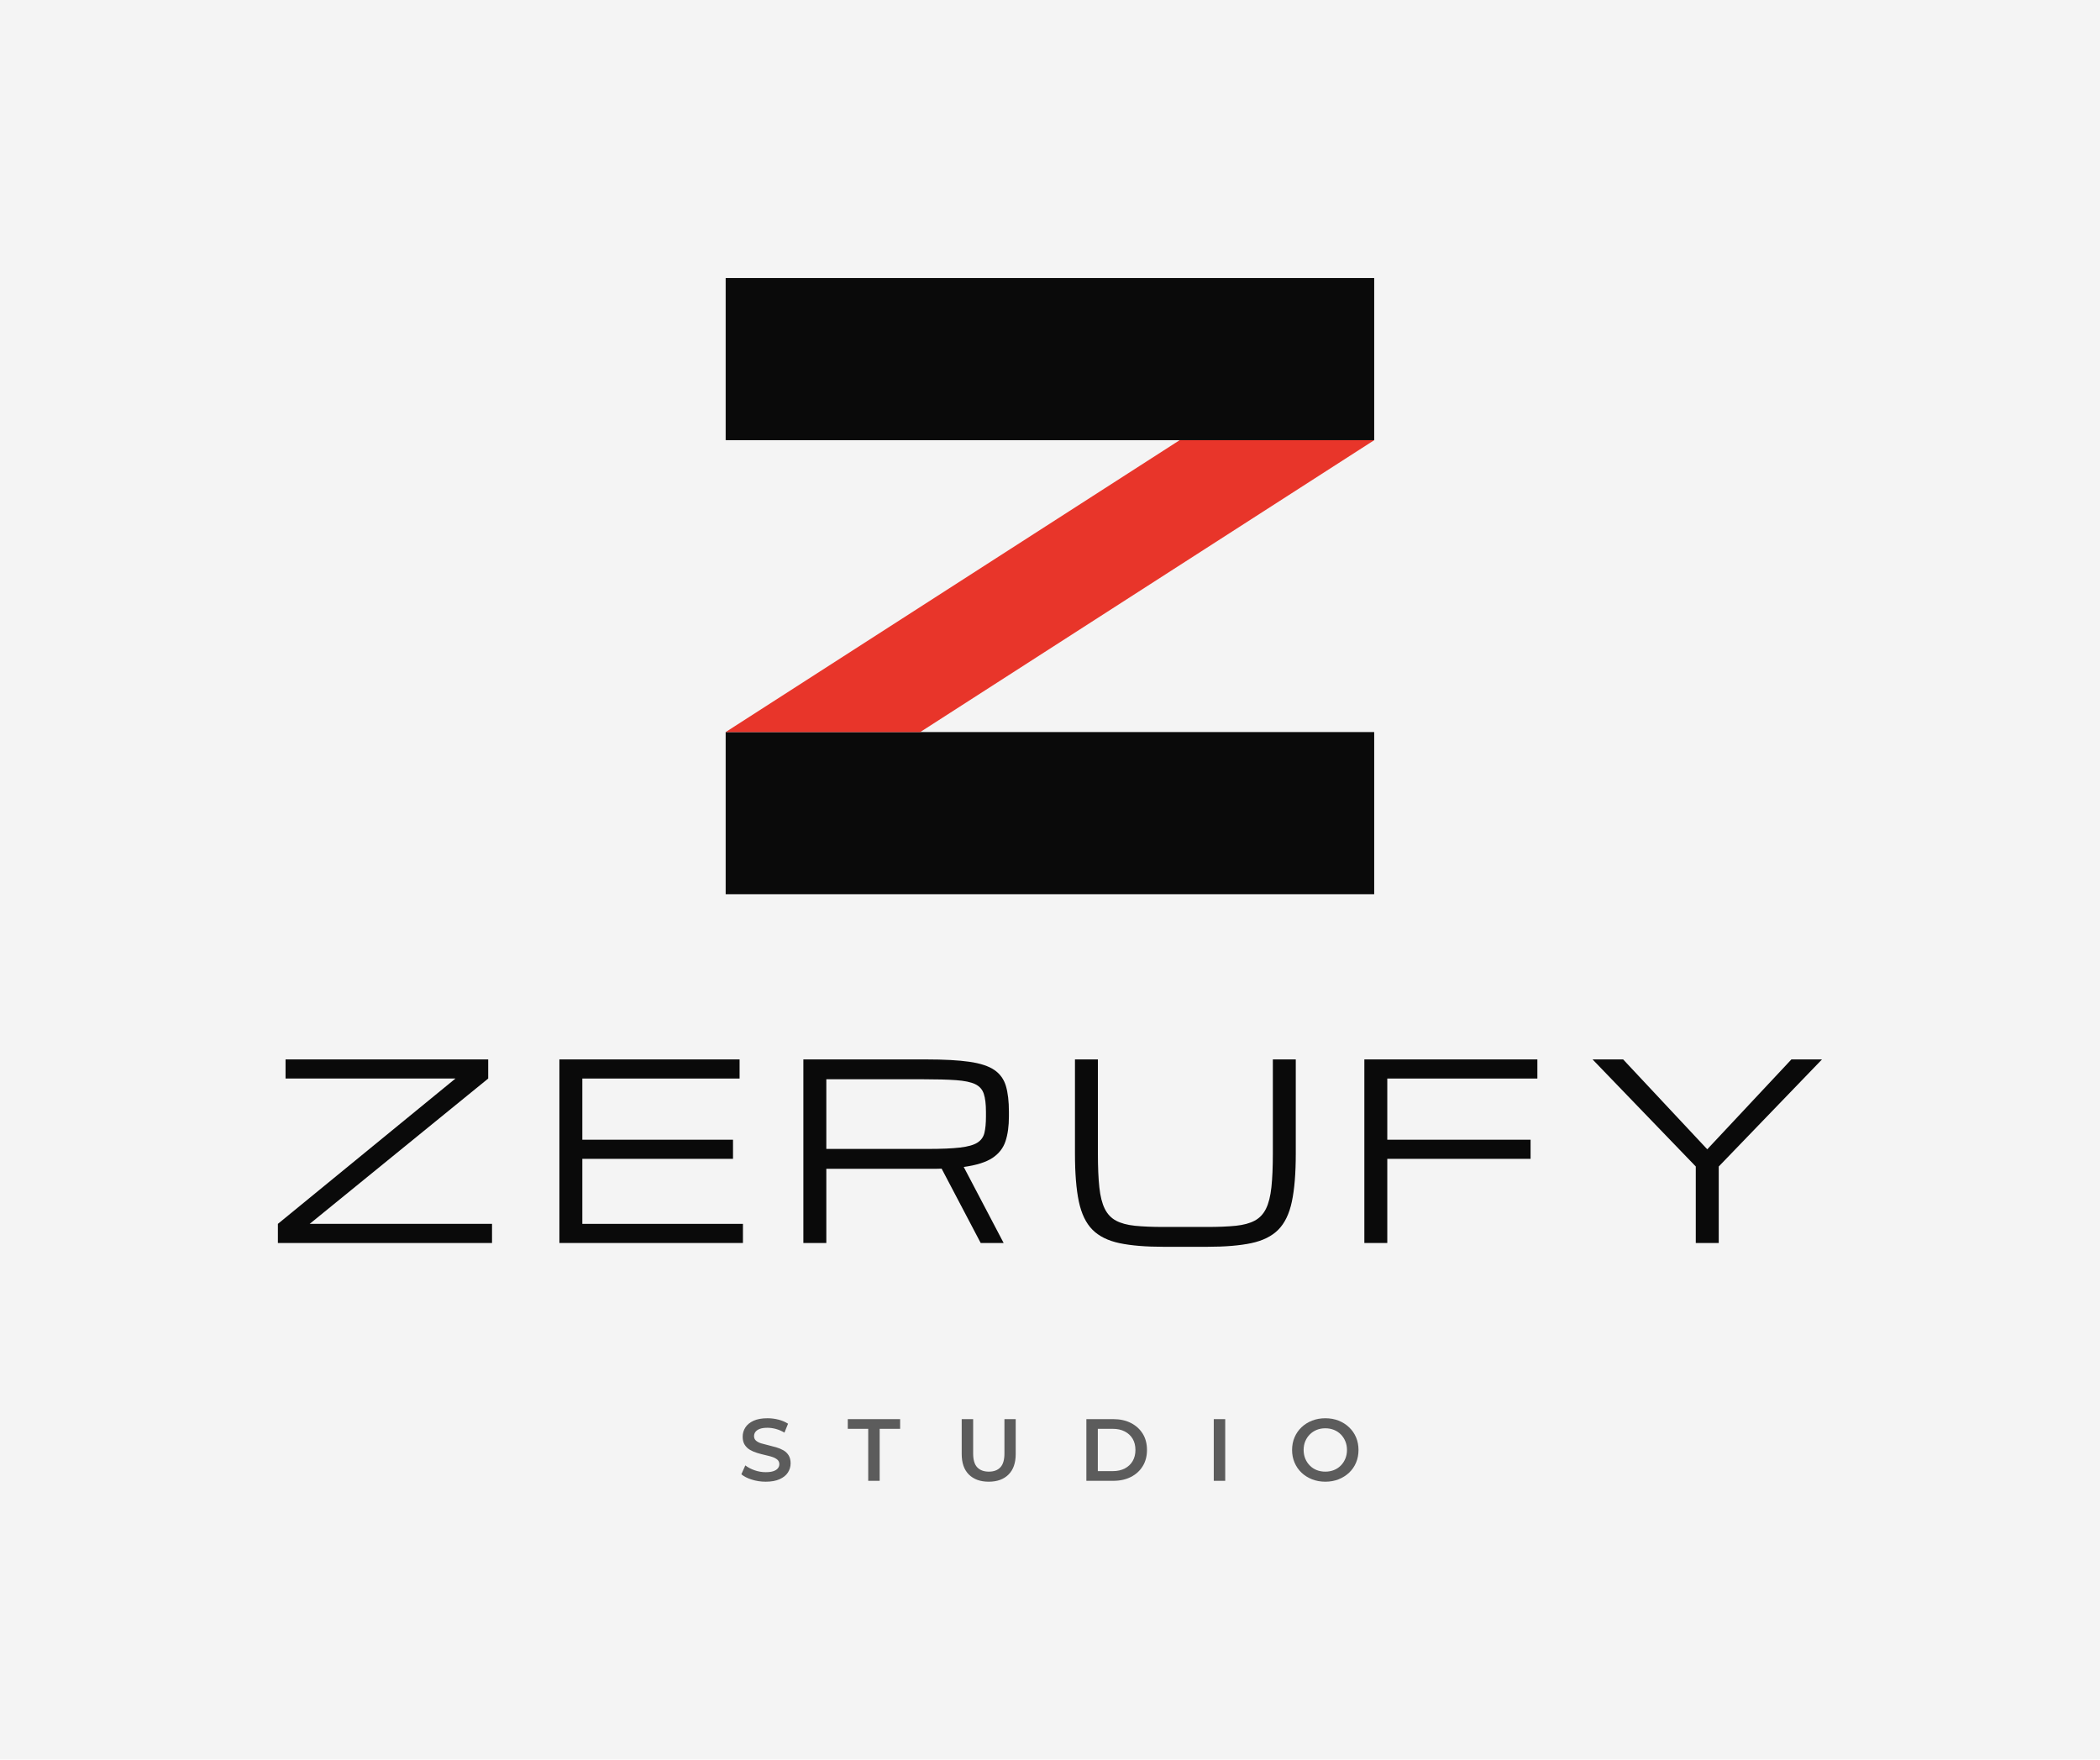
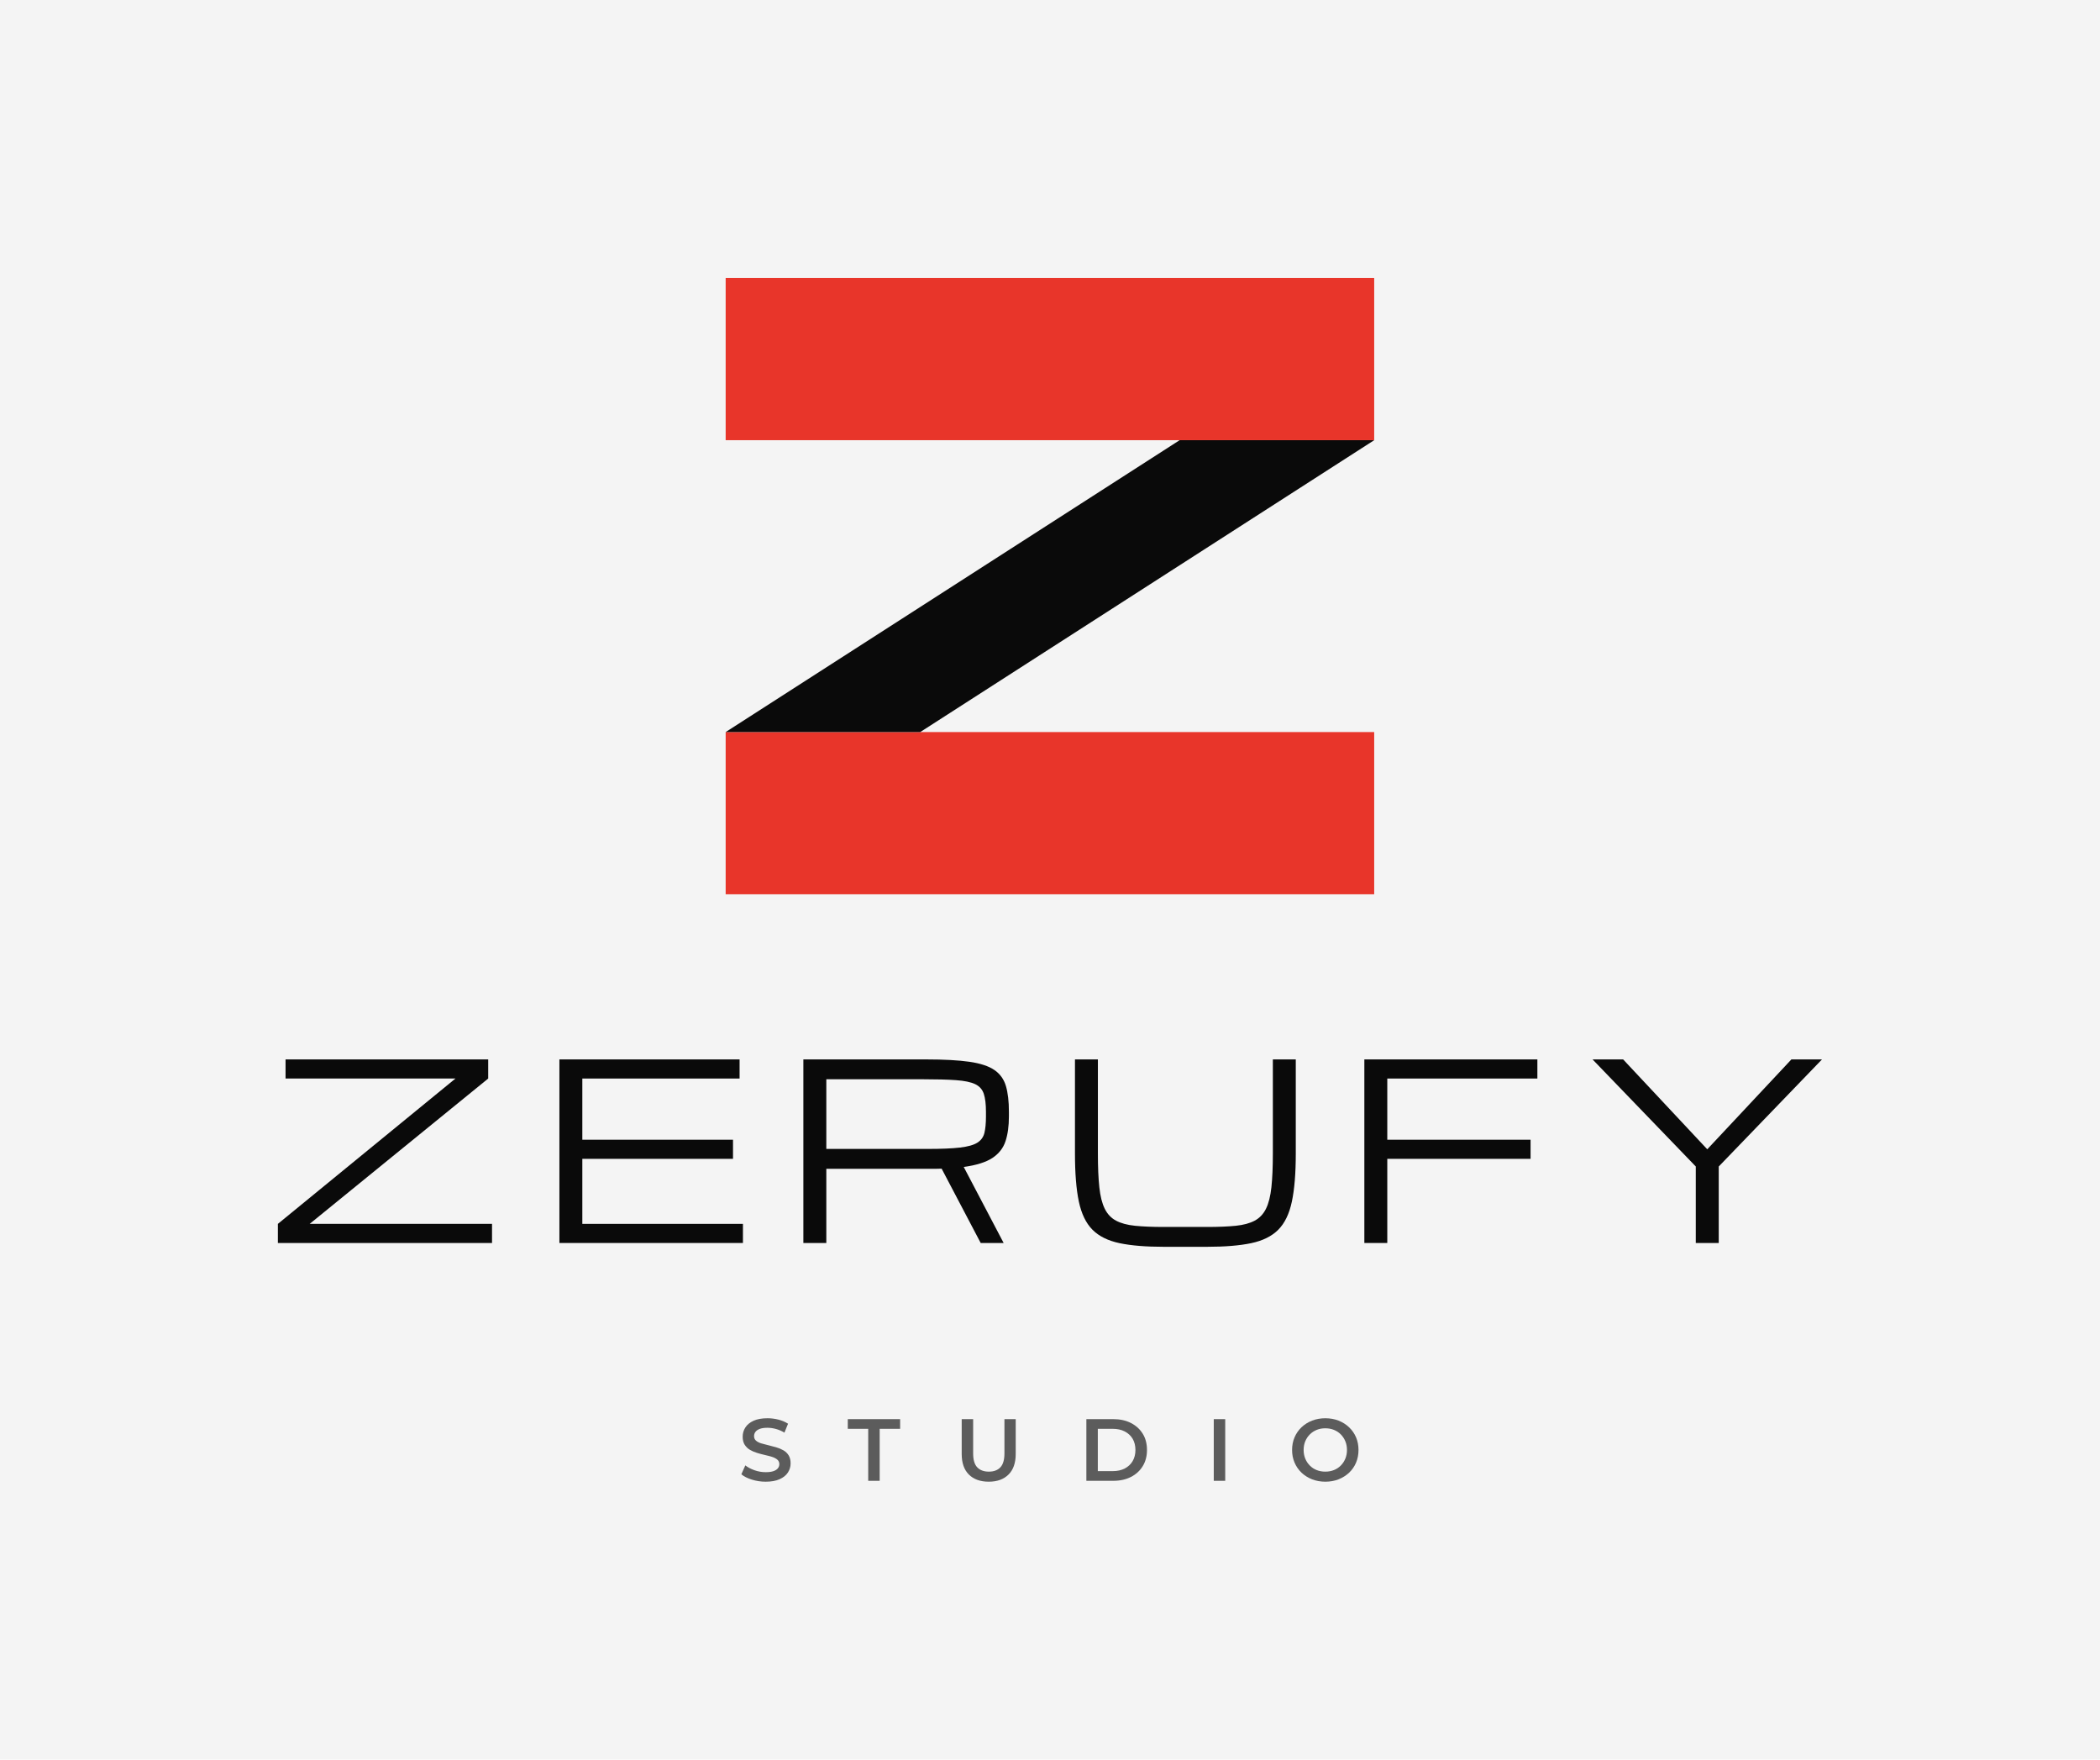
<svg xmlns="http://www.w3.org/2000/svg" viewBox="-107.3 -113.6 858.1 718.9">
  <rect x="-107.3" y="-113.6" width="858.1" height="718.9" fill="#f4f4f4" />
-   <rect x="189.22" y="0.00" width="265.00" height="66.25" fill="#0a0a0a" />
-   <rect x="189.22" y="185.50" width="265.00" height="66.25" fill="#0a0a0a" />
-   <polygon points="374.72,66.25 454.22,66.25 268.72,185.50 189.22,185.50" fill="#e8352a" />
+   <rect x="189.22" y="0.00" width="265.00" height="66.25" fill="#e8352a" />
+   <rect x="189.22" y="185.50" width="265.00" height="66.25" fill="#e8352a" />
+   <polygon points="374.72,66.25 454.22,66.25 268.72,185.50 189.22,185.50" fill="#0a0a0a" />
  <path d="M6.25 394.25V386.44L78.81 327.06H9.38V319.25H92.19V327.06L19.24 386.44H93.75V394.25Z" fill="#0a0a0a" />
  <path d="M121.28 394.25V319.25H194.91V327.06H130.65V352.06H192.22V359.87H130.65V386.44H196.28V394.25Z" fill="#0a0a0a" />
  <path d="M220.97 319.25H271.17Q282.15 319.25 288.87 320.22Q295.58 321.2 299.05 323.59Q302.52 325.99 303.74 330.14Q304.96 334.29 304.96 340.63V342.59Q304.96 348.45 303.57 352.67Q302.17 356.89 298.22 359.51Q294.26 362.12 286.5 363.19L302.81 394.25H293.43L277.47 363.88Q276.49 363.93 275.44 363.93Q274.39 363.93 273.27 363.93H230.35V394.25H220.97ZM230.35 355.82H271.8Q280.15 355.82 284.96 355.26Q289.77 354.7 292.04 353.28Q294.31 351.87 294.95 349.28Q295.58 346.69 295.58 342.59V340.63Q295.58 336 294.7 333.31Q293.82 330.62 291.19 329.36Q288.55 328.09 283.33 327.72Q278.1 327.35 269.36 327.35H230.35Z" fill="#0a0a0a" />
  <path d="M368.23 395.81Q357.24 395.81 350.16 394.32Q343.08 392.83 339.1 388.83Q335.12 384.82 333.53 377.3Q331.95 369.79 331.95 357.72V319.25H341.32V357.72Q341.32 366.03 341.91 371.49Q342.49 376.96 344.11 380.23Q345.72 383.51 348.72 385.12Q351.72 386.73 356.51 387.22Q361.29 387.7 368.23 387.7H385.9Q392.88 387.7 397.65 387.22Q402.41 386.73 405.41 385.12Q408.41 383.51 410.02 380.23Q411.63 376.96 412.22 371.49Q412.81 366.03 412.81 357.72V319.25H422.18V357.72Q422.18 369.79 420.59 377.3Q419.01 384.82 415.03 388.83Q411.05 392.83 403.97 394.32Q396.89 395.81 385.9 395.81Z" fill="#0a0a0a" />
  <path d="M450.2 394.25V319.25H520.9V327.06H459.57V352.06H518.12V359.87H459.57V394.25Z" fill="#0a0a0a" />
  <path d="M585.63 394.25V363L543.45 319.25H555.95L590.32 355.97L624.7 319.25H637.2L595.01 363V394.25Z" fill="#0a0a0a" />
  <path d="M205.57 491.78Q202.62 491.78 199.92 490.93Q197.22 490.09 195.63 488.75L197.25 485.12Q198.77 486.31 201 487.1Q203.23 487.89 205.57 487.89Q207.55 487.89 208.77 487.46Q210 487.03 210.57 486.29Q211.15 485.55 211.15 484.61Q211.15 483.46 210.32 482.76Q209.49 482.06 208.18 481.64Q206.87 481.23 205.26 480.87Q203.66 480.51 202.06 480.02Q200.46 479.54 199.14 478.76Q197.83 477.99 197 476.69Q196.17 475.4 196.17 473.38Q196.17 471.33 197.27 469.62Q198.37 467.91 200.62 466.88Q202.87 465.86 206.33 465.86Q208.59 465.86 210.83 466.43Q213.06 467.01 214.71 468.09L213.24 471.73Q211.55 470.72 209.75 470.23Q207.95 469.75 206.29 469.75Q204.35 469.75 203.14 470.21Q201.93 470.68 201.38 471.44Q200.82 472.19 200.82 473.17Q200.82 474.32 201.63 475.02Q202.44 475.72 203.75 476.12Q205.07 476.51 206.69 476.89Q208.31 477.27 209.91 477.74Q211.51 478.21 212.82 478.96Q214.14 479.72 214.95 481.01Q215.76 482.31 215.76 484.29Q215.76 486.31 214.66 488.02Q213.56 489.73 211.29 490.75Q209.03 491.78 205.57 491.78Z" fill="#5c5c5c" />
  <path d="M247.47 491.42V470.18H239.12V466.22H260.51V470.18H252.15V491.42Z" fill="#5c5c5c" />
  <path d="M296.72 491.78Q291.54 491.78 288.6 488.86Q285.67 485.95 285.67 480.44V466.22H290.35V480.26Q290.35 484.15 292.02 485.91Q293.7 487.67 296.76 487.67Q299.82 487.67 301.47 485.91Q303.13 484.15 303.13 480.26V466.22H307.74V480.44Q307.74 485.95 304.8 488.86Q301.87 491.78 296.72 491.78Z" fill="#5c5c5c" />
  <path d="M336.61 491.42V466.22H347.63Q351.73 466.22 354.83 467.8Q357.92 469.39 359.65 472.19Q361.38 475 361.38 478.82Q361.38 482.6 359.65 485.42Q357.92 488.25 354.83 489.83Q351.73 491.42 347.63 491.42ZM341.29 487.46H347.41Q350.22 487.46 352.31 486.38Q354.39 485.3 355.53 483.35Q356.66 481.41 356.66 478.82Q356.66 476.19 355.53 474.26Q354.39 472.34 352.31 471.26Q350.22 470.18 347.41 470.18H341.29Z" fill="#5c5c5c" />
  <path d="M388.67 491.42V466.22H393.35V491.42Z" fill="#5c5c5c" />
  <path d="M434.28 491.78Q431.33 491.78 428.84 490.81Q426.36 489.83 424.52 488.09Q422.69 486.34 421.68 483.98Q420.67 481.63 420.67 478.82Q420.67 476.01 421.68 473.65Q422.69 471.29 424.52 469.55Q426.36 467.8 428.84 466.83Q431.33 465.86 434.24 465.86Q437.19 465.86 439.66 466.83Q442.13 467.8 443.96 469.55Q445.8 471.29 446.81 473.65Q447.81 476.01 447.81 478.82Q447.81 481.63 446.81 484Q445.8 486.38 443.96 488.11Q442.13 489.83 439.66 490.81Q437.19 491.78 434.28 491.78ZM434.24 487.67Q436.15 487.67 437.77 487.03Q439.39 486.38 440.58 485.17Q441.77 483.97 442.43 482.36Q443.1 480.76 443.1 478.82Q443.1 476.87 442.43 475.27Q441.77 473.67 440.58 472.46Q439.39 471.26 437.77 470.61Q436.15 469.96 434.24 469.96Q432.33 469.96 430.73 470.61Q429.13 471.26 427.92 472.46Q426.72 473.67 426.05 475.27Q425.39 476.87 425.39 478.82Q425.39 480.73 426.05 482.35Q426.72 483.97 427.91 485.17Q429.09 486.38 430.71 487.03Q432.33 487.67 434.24 487.67Z" fill="#5c5c5c" />
</svg>
